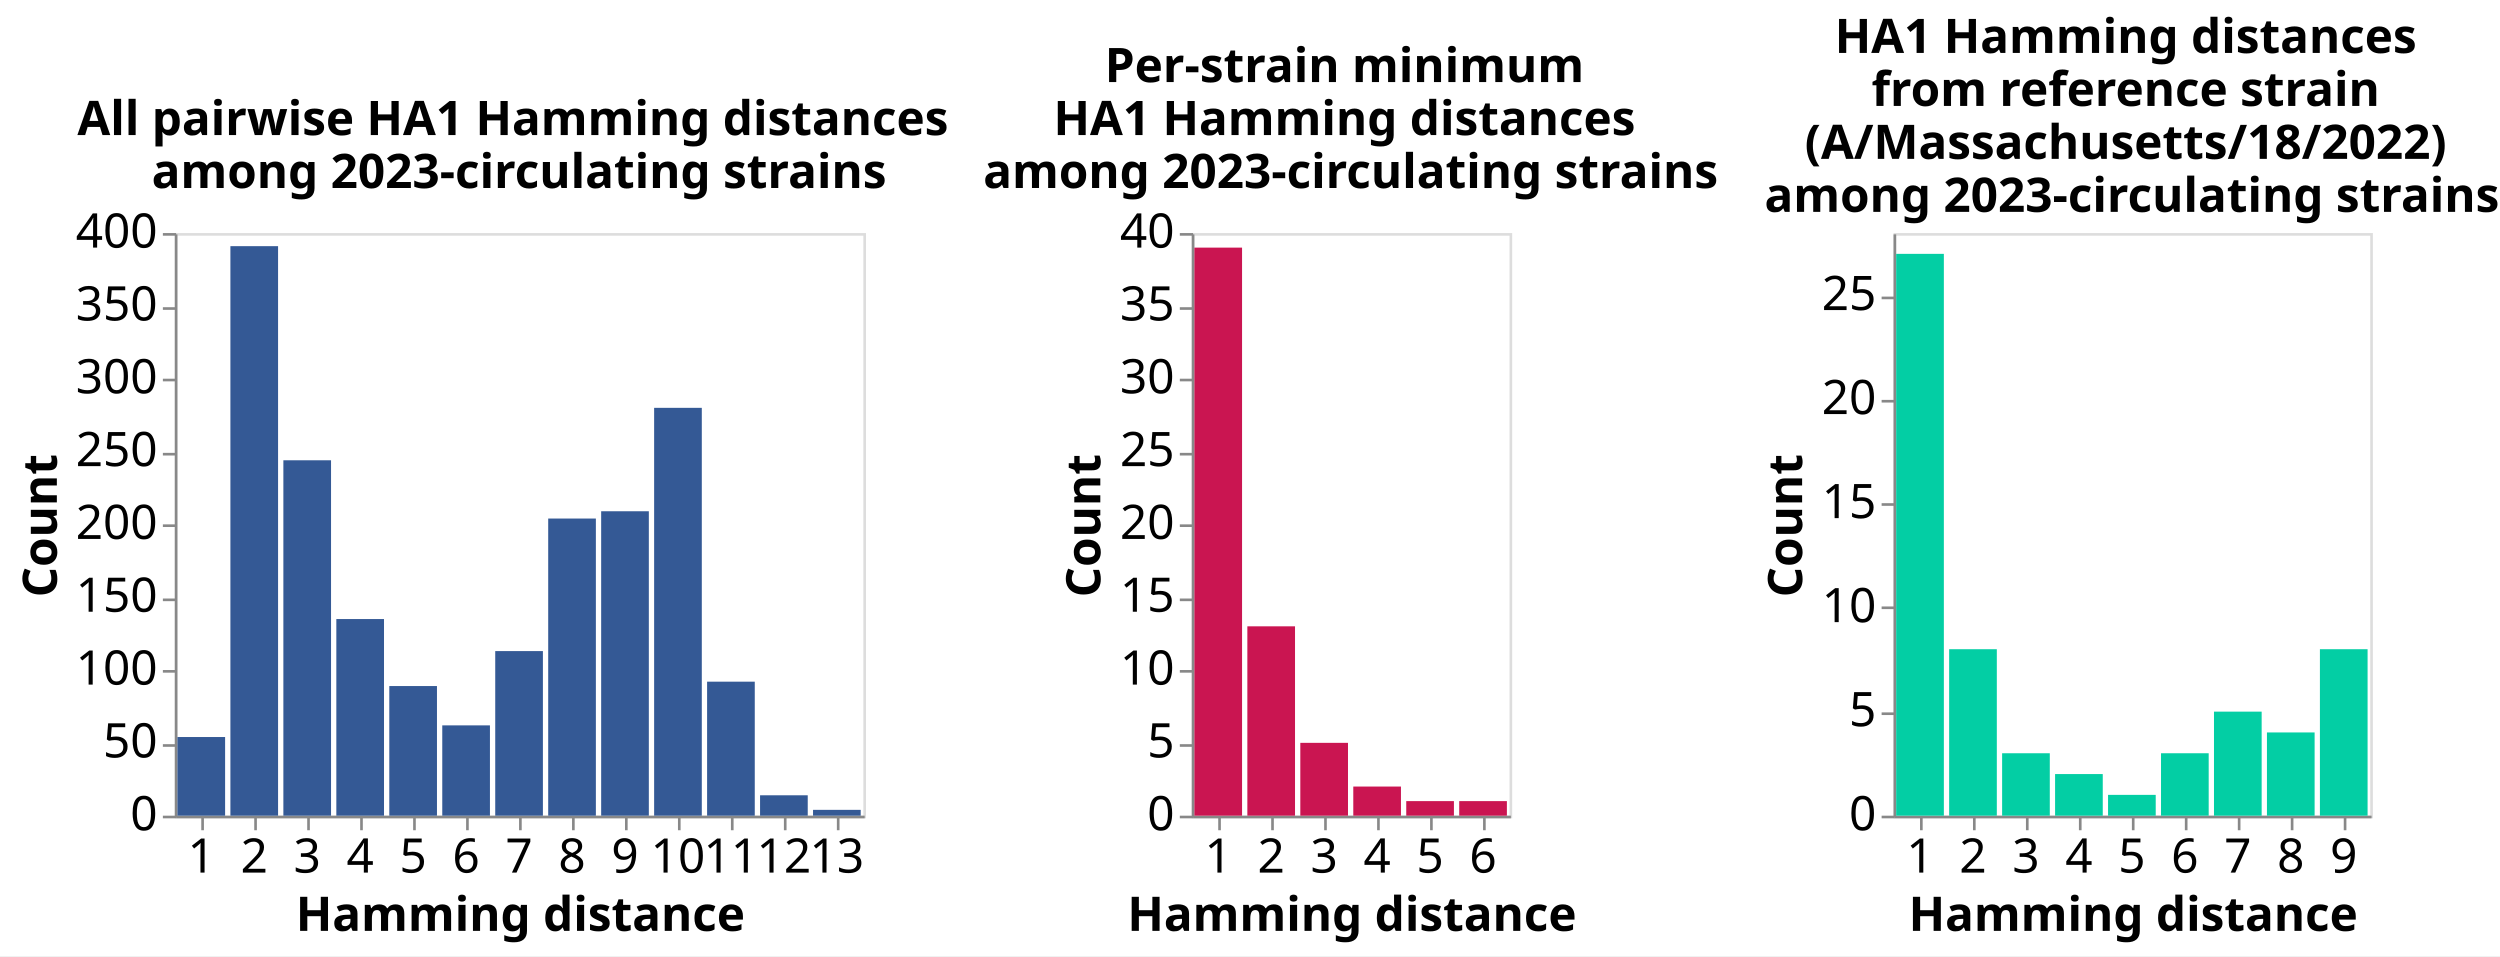
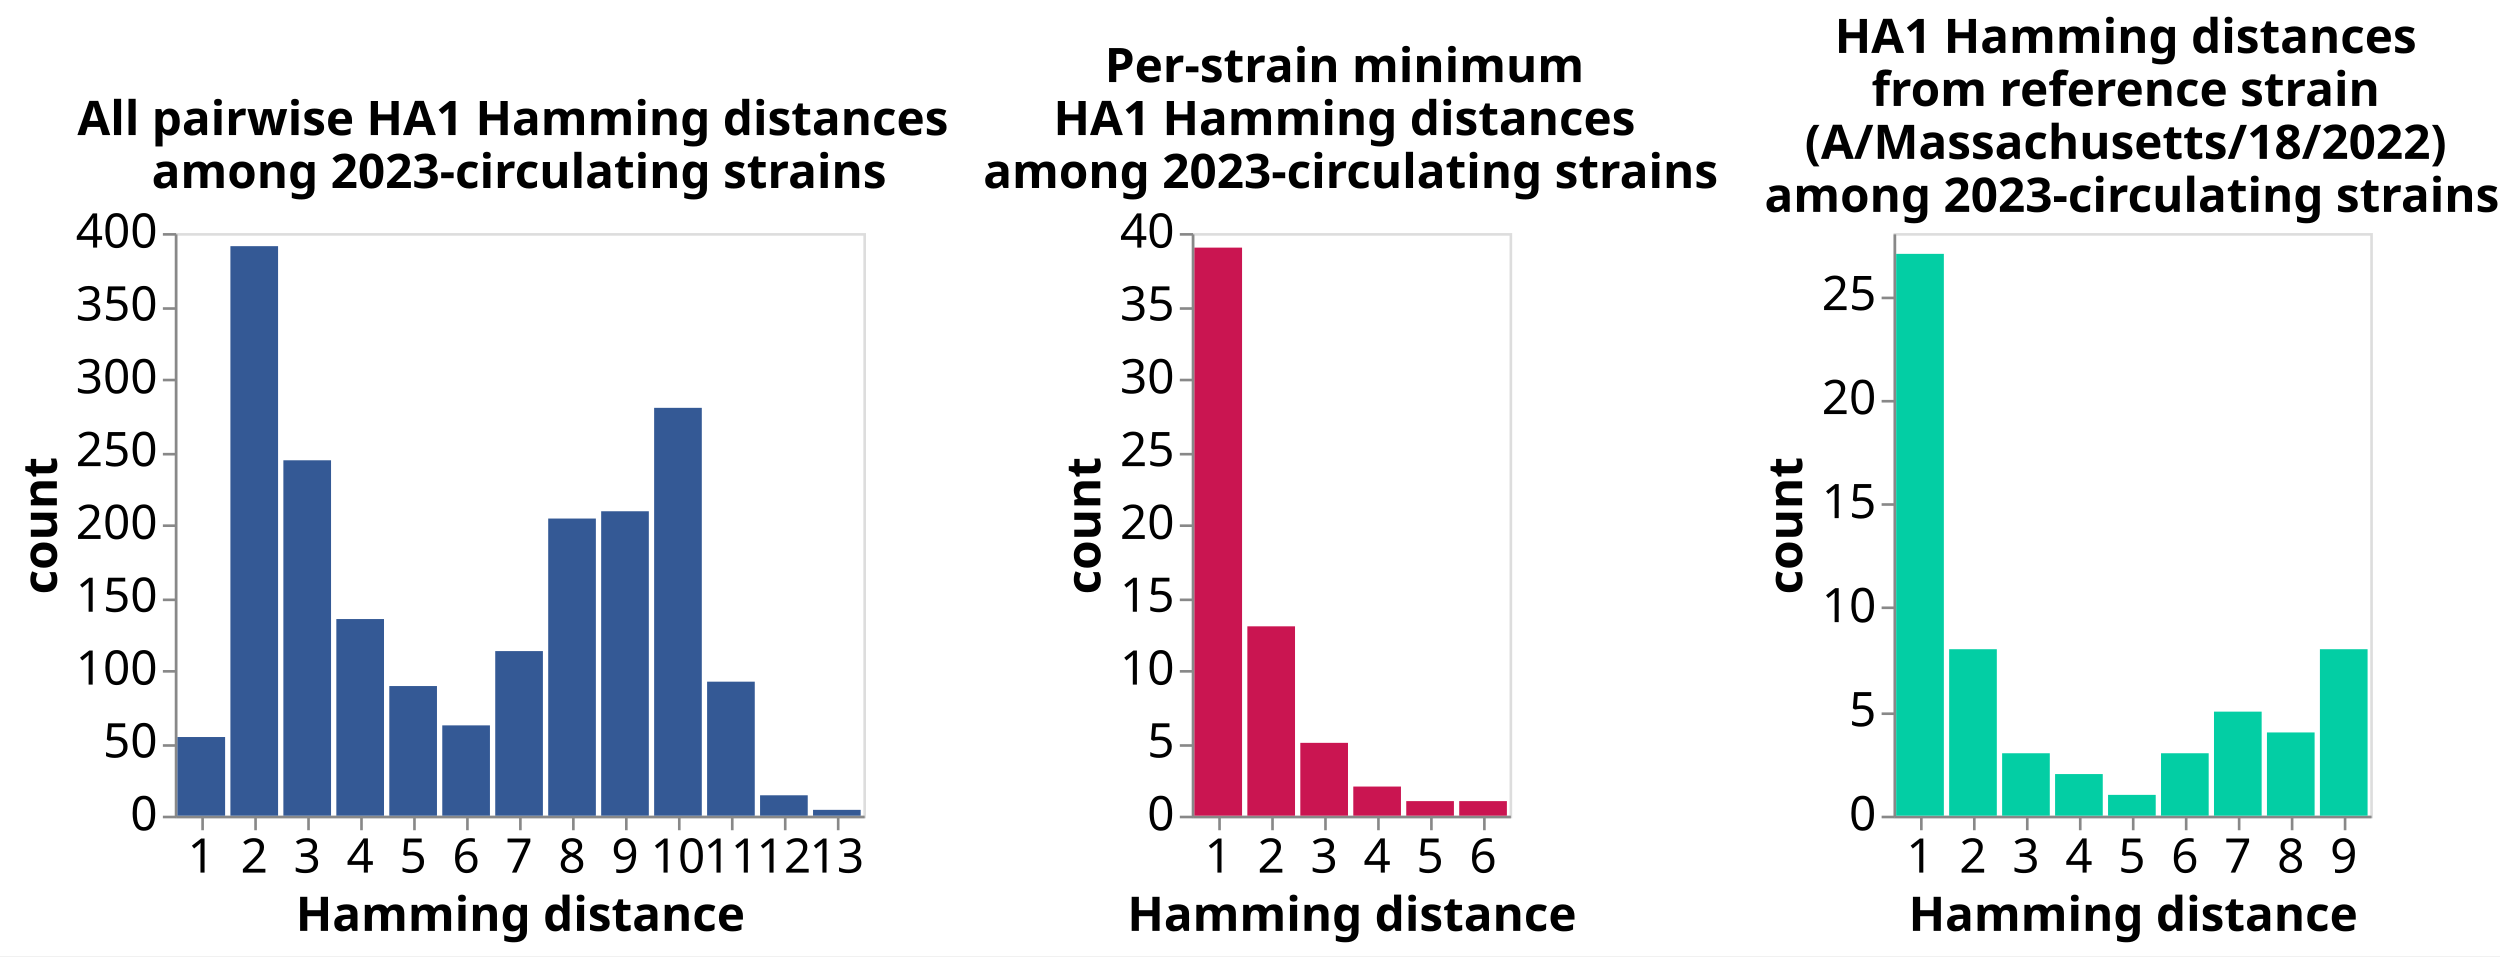
<svg xmlns="http://www.w3.org/2000/svg" version="1.1" class="marks" width="944" height="361" viewBox="0 0 944 361">
  <rect width="944" height="361" fill="white" />
  <g fill="none" stroke-miterlimit="10" transform="translate(66,88)">
    <g class="mark-group role-frame root" role="graphics-object" aria-roledescription="group mark container">
      <g transform="translate(0,0)">
        <path class="background" aria-hidden="true" d="M0,0h0v220h0Z" />
        <g>
          <g class="mark-group role-scope concat_0_group" role="graphics-object" aria-roledescription="group mark container">
            <g transform="translate(0,0)">
              <path class="background" aria-hidden="true" d="M0,0h0v0h0Z" />
              <g>
                <g class="mark-group role-scope concat_0_concat_0_group" role="graphics-object" aria-roledescription="group mark container">
                  <g transform="translate(0,0)">
                    <path class="background" aria-hidden="true" d="M0.5,0.5h260v220h-260Z" stroke="#ddd" />
                    <g>
                      <g class="mark-group role-axis" role="graphics-symbol" aria-roledescription="axis" aria-label="X-axis titled 'Hamming distance' for a discrete scale with 13 values: 1, 2, 3, 4, 5, ending with 13">
                        <g transform="translate(0.5,220.5)">
                          <path class="background" aria-hidden="true" d="M0,0h0v0h0Z" pointer-events="none" />
                          <g>
                            <g class="mark-rule role-axis-tick" pointer-events="none">
                              <line transform="translate(10,0)" x2="0" y2="5" stroke="#888" stroke-width="1" opacity="1" />
                              <line transform="translate(30,0)" x2="0" y2="5" stroke="#888" stroke-width="1" opacity="1" />
                              <line transform="translate(50,0)" x2="0" y2="5" stroke="#888" stroke-width="1" opacity="1" />
                              <line transform="translate(70,0)" x2="0" y2="5" stroke="#888" stroke-width="1" opacity="1" />
                              <line transform="translate(90,0)" x2="0" y2="5" stroke="#888" stroke-width="1" opacity="1" />
                              <line transform="translate(110,0)" x2="0" y2="5" stroke="#888" stroke-width="1" opacity="1" />
                              <line transform="translate(130,0)" x2="0" y2="5" stroke="#888" stroke-width="1" opacity="1" />
                              <line transform="translate(150,0)" x2="0" y2="5" stroke="#888" stroke-width="1" opacity="1" />
                              <line transform="translate(170,0)" x2="0" y2="5" stroke="#888" stroke-width="1" opacity="1" />
                              <line transform="translate(190,0)" x2="0" y2="5" stroke="#888" stroke-width="1" opacity="1" />
                              <line transform="translate(210,0)" x2="0" y2="5" stroke="#888" stroke-width="1" opacity="1" />
                              <line transform="translate(230,0)" x2="0" y2="5" stroke="#888" stroke-width="1" opacity="1" />
                              <line transform="translate(250,0)" x2="0" y2="5" stroke="#888" stroke-width="1" opacity="1" />
                            </g>
                            <g class="mark-text role-axis-label" pointer-events="none">
                              <text text-anchor="middle" transform="translate(9.5,21)" font-family="sans-serif" font-size="18px" fill="#000" opacity="1">1</text>
                              <text text-anchor="middle" transform="translate(29.5,21)" font-family="sans-serif" font-size="18px" fill="#000" opacity="1">2</text>
                              <text text-anchor="middle" transform="translate(49.5,21)" font-family="sans-serif" font-size="18px" fill="#000" opacity="1">3</text>
                              <text text-anchor="middle" transform="translate(69.5,21)" font-family="sans-serif" font-size="18px" fill="#000" opacity="1">4</text>
                              <text text-anchor="middle" transform="translate(89.5,21)" font-family="sans-serif" font-size="18px" fill="#000" opacity="1">5</text>
                              <text text-anchor="middle" transform="translate(109.5,21)" font-family="sans-serif" font-size="18px" fill="#000" opacity="1">6</text>
                              <text text-anchor="middle" transform="translate(129.5,21)" font-family="sans-serif" font-size="18px" fill="#000" opacity="1">7</text>
                              <text text-anchor="middle" transform="translate(149.5,21)" font-family="sans-serif" font-size="18px" fill="#000" opacity="1">8</text>
                              <text text-anchor="middle" transform="translate(169.5,21)" font-family="sans-serif" font-size="18px" fill="#000" opacity="1">9</text>
                              <text text-anchor="middle" transform="translate(189.5,21)" font-family="sans-serif" font-size="18px" fill="#000" opacity="1">10</text>
                              <text text-anchor="middle" transform="translate(209.5,21)" font-family="sans-serif" font-size="18px" fill="#000" opacity="1">11</text>
                              <text text-anchor="middle" transform="translate(229.5,21)" font-family="sans-serif" font-size="18px" fill="#000" opacity="1">12</text>
                              <text text-anchor="middle" transform="translate(249.5,21)" font-family="sans-serif" font-size="18px" fill="#000" opacity="1">13</text>
                            </g>
                            <g class="mark-rule role-axis-domain" pointer-events="none">
                              <line transform="translate(0,0)" x2="260" y2="0" stroke="#888" stroke-width="1" opacity="1" />
                            </g>
                            <g class="mark-text role-axis-title" pointer-events="none">
                              <text text-anchor="middle" transform="translate(130,43)" font-family="sans-serif" font-size="18px" font-weight="bold" fill="#000" opacity="1">Hamming distance</text>
                            </g>
                          </g>
                          <path class="foreground" aria-hidden="true" d="" pointer-events="none" display="none" />
                        </g>
                      </g>
-                       <g class="mark-group role-axis" role="graphics-symbol" aria-roledescription="axis" aria-label="Y-axis titled 'Count' for a linear scale with values from 0 to 400">
+                       <g class="mark-group role-axis" role="graphics-symbol" aria-roledescription="axis" aria-label="Y-axis titled 'count' for a linear scale with values from 0 to 400">
                        <g transform="translate(0.5,0.5)">
                          <path class="background" aria-hidden="true" d="M0,0h0v0h0Z" pointer-events="none" />
                          <g>
                            <g class="mark-rule role-axis-tick" pointer-events="none">
                              <line transform="translate(0,220)" x2="-5" y2="0" stroke="#888" stroke-width="1" opacity="1" />
                              <line transform="translate(0,193)" x2="-5" y2="0" stroke="#888" stroke-width="1" opacity="1" />
                              <line transform="translate(0,165)" x2="-5" y2="0" stroke="#888" stroke-width="1" opacity="1" />
                              <line transform="translate(0,138)" x2="-5" y2="0" stroke="#888" stroke-width="1" opacity="1" />
                              <line transform="translate(0,110)" x2="-5" y2="0" stroke="#888" stroke-width="1" opacity="1" />
                              <line transform="translate(0,83)" x2="-5" y2="0" stroke="#888" stroke-width="1" opacity="1" />
                              <line transform="translate(0,55)" x2="-5" y2="0" stroke="#888" stroke-width="1" opacity="1" />
                              <line transform="translate(0,28)" x2="-5" y2="0" stroke="#888" stroke-width="1" opacity="1" />
                              <line transform="translate(0,0)" x2="-5" y2="0" stroke="#888" stroke-width="1" opacity="1" />
                            </g>
                            <g class="mark-text role-axis-label" pointer-events="none">
                              <text text-anchor="end" transform="translate(-7,225)" font-family="sans-serif" font-size="18px" fill="#000" opacity="1">0</text>
                              <text text-anchor="end" transform="translate(-7,197.5)" font-family="sans-serif" font-size="18px" fill="#000" opacity="1">50</text>
                              <text text-anchor="end" transform="translate(-7,170)" font-family="sans-serif" font-size="18px" fill="#000" opacity="1">100</text>
                              <text text-anchor="end" transform="translate(-7,142.5)" font-family="sans-serif" font-size="18px" fill="#000" opacity="1">150</text>
                              <text text-anchor="end" transform="translate(-7,115)" font-family="sans-serif" font-size="18px" fill="#000" opacity="1">200</text>
                              <text text-anchor="end" transform="translate(-7,87.5)" font-family="sans-serif" font-size="18px" fill="#000" opacity="1">250</text>
                              <text text-anchor="end" transform="translate(-7,60)" font-family="sans-serif" font-size="18px" fill="#000" opacity="1">300</text>
                              <text text-anchor="end" transform="translate(-7,32.5)" font-family="sans-serif" font-size="18px" fill="#000" opacity="1">350</text>
                              <text text-anchor="end" transform="translate(-7,5)" font-family="sans-serif" font-size="18px" fill="#000" opacity="1">400</text>
                            </g>
                            <g class="mark-rule role-axis-domain" pointer-events="none">
                              <line transform="translate(0,220)" x2="0" y2="-220" stroke="#888" stroke-width="1" opacity="1" />
                            </g>
                            <g class="mark-text role-axis-title" pointer-events="none">
-                               <text text-anchor="middle" transform="translate(-41.03223,110) rotate(-90) translate(0,-4)" font-family="sans-serif" font-size="18px" font-weight="bold" fill="#000" opacity="1">Count</text>
+                               <text text-anchor="middle" transform="translate(-41.03223,110) rotate(-90) translate(0,-4)" font-family="sans-serif" font-size="18px" font-weight="bold" fill="#000" opacity="1">count</text>
                            </g>
                          </g>
                          <path class="foreground" aria-hidden="true" d="" pointer-events="none" display="none" />
                        </g>
                      </g>
                      <g class="mark-rect role-mark concat_0_concat_0_marks" role="graphics-object" aria-roledescription="rect mark container">
                        <path aria-label="Hamming Distance: 1; Count of Records: 54" role="graphics-symbol" aria-roledescription="bar" d="M1,190.3h18v29.7h-18Z" fill="#345995" />
                        <path aria-label="Hamming Distance: 2; Count of Records: 391" role="graphics-symbol" aria-roledescription="bar" d="M21,4.95h18v215.05h-18Z" fill="#345995" />
                        <path aria-label="Hamming Distance: 4; Count of Records: 135" role="graphics-symbol" aria-roledescription="bar" d="M61,145.75h18v74.25h-18Z" fill="#345995" />
                        <path aria-label="Hamming Distance: 3; Count of Records: 244" role="graphics-symbol" aria-roledescription="bar" d="M41,85.8h18v134.2h-18Z" fill="#345995" />
                        <path aria-label="Hamming Distance: 7; Count of Records: 113" role="graphics-symbol" aria-roledescription="bar" d="M121,157.85h18v62.15h-18Z" fill="#345995" />
                        <path aria-label="Hamming Distance: 9; Count of Records: 209" role="graphics-symbol" aria-roledescription="bar" d="M161,105.05h18v114.95h-18Z" fill="#345995" />
                        <path aria-label="Hamming Distance: 8; Count of Records: 204" role="graphics-symbol" aria-roledescription="bar" d="M141,107.8h18v112.2h-18Z" fill="#345995" />
                        <path aria-label="Hamming Distance: 10; Count of Records: 280" role="graphics-symbol" aria-roledescription="bar" d="M181,66h18v154h-18Z" fill="#345995" />
                        <path aria-label="Hamming Distance: 11; Count of Records: 92" role="graphics-symbol" aria-roledescription="bar" d="M201,169.4h18v50.6h-18Z" fill="#345995" />
                        <path aria-label="Hamming Distance: 6; Count of Records: 62" role="graphics-symbol" aria-roledescription="bar" d="M101,185.9h18v34.1h-18Z" fill="#345995" />
                        <path aria-label="Hamming Distance: 5; Count of Records: 89" role="graphics-symbol" aria-roledescription="bar" d="M81,171.05h18v48.95h-18Z" fill="#345995" />
                        <path aria-label="Hamming Distance: 12; Count of Records: 14" role="graphics-symbol" aria-roledescription="bar" d="M221,212.3h18v7.7h-18Z" fill="#345995" />
                        <path aria-label="Hamming Distance: 13; Count of Records: 4" role="graphics-symbol" aria-roledescription="bar" d="M241,217.8h18v2.2h-18Z" fill="#345995" />
                      </g>
                      <g class="mark-group role-title">
                        <g transform="translate(130,-51)">
                          <path class="background" aria-hidden="true" d="M0,0h0v0h0Z" pointer-events="none" />
                          <g>
                            <g class="mark-text role-title-text" role="graphics-symbol" aria-roledescription="title" aria-label="Title text 'All pairwise HA1 Hamming distances among 2023-circulating strains'" pointer-events="none">
                              <text text-anchor="middle" transform="translate(0,14)" font-family="sans-serif" font-size="18px" font-weight="bold" fill="#000" opacity="1">
                                <tspan>All pairwise HA1 Hamming distances</tspan>
                                <tspan x="0" dy="20">among 2023-circulating strains</tspan>
                              </text>
                            </g>
                          </g>
                          <path class="foreground" aria-hidden="true" d="" pointer-events="none" display="none" />
                        </g>
                      </g>
                    </g>
                    <path class="foreground" aria-hidden="true" d="" display="none" />
                  </g>
                </g>
                <g class="mark-group role-scope concat_0_concat_1_group" role="graphics-object" aria-roledescription="group mark container">
                  <g transform="translate(384,0)">
                    <path class="background" aria-hidden="true" d="M0.5,0.5h120v220h-120Z" stroke="#ddd" />
                    <g>
                      <g class="mark-group role-axis" role="graphics-symbol" aria-roledescription="axis" aria-label="X-axis titled 'Hamming distance' for a discrete scale with 6 values: 1, 2, 3, 4, 5, 6">
                        <g transform="translate(0.5,220.5)">
                          <path class="background" aria-hidden="true" d="M0,0h0v0h0Z" pointer-events="none" />
                          <g>
                            <g class="mark-rule role-axis-tick" pointer-events="none">
                              <line transform="translate(10,0)" x2="0" y2="5" stroke="#888" stroke-width="1" opacity="1" />
                              <line transform="translate(30,0)" x2="0" y2="5" stroke="#888" stroke-width="1" opacity="1" />
                              <line transform="translate(50,0)" x2="0" y2="5" stroke="#888" stroke-width="1" opacity="1" />
                              <line transform="translate(70,0)" x2="0" y2="5" stroke="#888" stroke-width="1" opacity="1" />
                              <line transform="translate(90,0)" x2="0" y2="5" stroke="#888" stroke-width="1" opacity="1" />
                              <line transform="translate(110,0)" x2="0" y2="5" stroke="#888" stroke-width="1" opacity="1" />
                            </g>
                            <g class="mark-text role-axis-label" pointer-events="none">
                              <text text-anchor="middle" transform="translate(9.5,21)" font-family="sans-serif" font-size="18px" fill="#000" opacity="1">1</text>
                              <text text-anchor="middle" transform="translate(29.5,21)" font-family="sans-serif" font-size="18px" fill="#000" opacity="1">2</text>
                              <text text-anchor="middle" transform="translate(49.5,21)" font-family="sans-serif" font-size="18px" fill="#000" opacity="1">3</text>
                              <text text-anchor="middle" transform="translate(69.5,21)" font-family="sans-serif" font-size="18px" fill="#000" opacity="1">4</text>
                              <text text-anchor="middle" transform="translate(89.5,21)" font-family="sans-serif" font-size="18px" fill="#000" opacity="1">5</text>
                              <text text-anchor="middle" transform="translate(109.5,21)" font-family="sans-serif" font-size="18px" fill="#000" opacity="1">6</text>
                            </g>
                            <g class="mark-rule role-axis-domain" pointer-events="none">
                              <line transform="translate(0,0)" x2="120" y2="0" stroke="#888" stroke-width="1" opacity="1" />
                            </g>
                            <g class="mark-text role-axis-title" pointer-events="none">
                              <text text-anchor="middle" transform="translate(60,43)" font-family="sans-serif" font-size="18px" font-weight="bold" fill="#000" opacity="1">Hamming distance</text>
                            </g>
                          </g>
                          <path class="foreground" aria-hidden="true" d="" pointer-events="none" display="none" />
                        </g>
                      </g>
-                       <g class="mark-group role-axis" role="graphics-symbol" aria-roledescription="axis" aria-label="Y-axis titled 'Count' for a linear scale with values from 0 to 40">
+                       <g class="mark-group role-axis" role="graphics-symbol" aria-roledescription="axis" aria-label="Y-axis titled 'count' for a linear scale with values from 0 to 40">
                        <g transform="translate(0.5,0.5)">
                          <path class="background" aria-hidden="true" d="M0,0h0v0h0Z" pointer-events="none" />
                          <g>
                            <g class="mark-rule role-axis-tick" pointer-events="none">
                              <line transform="translate(0,220)" x2="-5" y2="0" stroke="#888" stroke-width="1" opacity="1" />
                              <line transform="translate(0,193)" x2="-5" y2="0" stroke="#888" stroke-width="1" opacity="1" />
                              <line transform="translate(0,165)" x2="-5" y2="0" stroke="#888" stroke-width="1" opacity="1" />
                              <line transform="translate(0,138)" x2="-5" y2="0" stroke="#888" stroke-width="1" opacity="1" />
                              <line transform="translate(0,110)" x2="-5" y2="0" stroke="#888" stroke-width="1" opacity="1" />
                              <line transform="translate(0,83)" x2="-5" y2="0" stroke="#888" stroke-width="1" opacity="1" />
                              <line transform="translate(0,55)" x2="-5" y2="0" stroke="#888" stroke-width="1" opacity="1" />
                              <line transform="translate(0,28)" x2="-5" y2="0" stroke="#888" stroke-width="1" opacity="1" />
                              <line transform="translate(0,0)" x2="-5" y2="0" stroke="#888" stroke-width="1" opacity="1" />
                            </g>
                            <g class="mark-text role-axis-label" pointer-events="none">
                              <text text-anchor="end" transform="translate(-7,225)" font-family="sans-serif" font-size="18px" fill="#000" opacity="1">0</text>
                              <text text-anchor="end" transform="translate(-7,197.5)" font-family="sans-serif" font-size="18px" fill="#000" opacity="1">5</text>
                              <text text-anchor="end" transform="translate(-7,170)" font-family="sans-serif" font-size="18px" fill="#000" opacity="1">10</text>
                              <text text-anchor="end" transform="translate(-7,142.5)" font-family="sans-serif" font-size="18px" fill="#000" opacity="1">15</text>
                              <text text-anchor="end" transform="translate(-7,115)" font-family="sans-serif" font-size="18px" fill="#000" opacity="1">20</text>
                              <text text-anchor="end" transform="translate(-7,87.5)" font-family="sans-serif" font-size="18px" fill="#000" opacity="1">25</text>
                              <text text-anchor="end" transform="translate(-7,60)" font-family="sans-serif" font-size="18px" fill="#000" opacity="1">30</text>
                              <text text-anchor="end" transform="translate(-7,32.5)" font-family="sans-serif" font-size="18px" fill="#000" opacity="1">35</text>
                              <text text-anchor="end" transform="translate(-7,5)" font-family="sans-serif" font-size="18px" fill="#000" opacity="1">40</text>
                            </g>
                            <g class="mark-rule role-axis-domain" pointer-events="none">
                              <line transform="translate(0,220)" x2="0" y2="-220" stroke="#888" stroke-width="1" opacity="1" />
                            </g>
                            <g class="mark-text role-axis-title" pointer-events="none">
-                               <text text-anchor="middle" transform="translate(-31.02148,110) rotate(-90) translate(0,-4)" font-family="sans-serif" font-size="18px" font-weight="bold" fill="#000" opacity="1">Count</text>
+                               <text text-anchor="middle" transform="translate(-31.02148,110) rotate(-90) translate(0,-4)" font-family="sans-serif" font-size="18px" font-weight="bold" fill="#000" opacity="1">count</text>
                            </g>
                          </g>
                          <path class="foreground" aria-hidden="true" d="" pointer-events="none" display="none" />
                        </g>
                      </g>
                      <g class="mark-rect role-mark concat_0_concat_1_marks" role="graphics-object" aria-roledescription="rect mark container">
                        <path aria-label="Hamming Distance: 1; Count of Records: 39" role="graphics-symbol" aria-roledescription="bar" d="M1,5.5h18v214.5h-18Z" fill="#ca1551" />
                        <path aria-label="Hamming Distance: 3; Count of Records: 5" role="graphics-symbol" aria-roledescription="bar" d="M41,192.5h18v27.5h-18Z" fill="#ca1551" />
                        <path aria-label="Hamming Distance: 2; Count of Records: 13" role="graphics-symbol" aria-roledescription="bar" d="M21,148.5h18v71.5h-18Z" fill="#ca1551" />
                        <path aria-label="Hamming Distance: 4; Count of Records: 2" role="graphics-symbol" aria-roledescription="bar" d="M61,209h18v11h-18Z" fill="#ca1551" />
                        <path aria-label="Hamming Distance: 6; Count of Records: 1" role="graphics-symbol" aria-roledescription="bar" d="M101,214.5h18v5.5h-18Z" fill="#ca1551" />
                        <path aria-label="Hamming Distance: 5; Count of Records: 1" role="graphics-symbol" aria-roledescription="bar" d="M81,214.5h18v5.5h-18Z" fill="#ca1551" />
                      </g>
                      <g class="mark-group role-title">
                        <g transform="translate(60,-71)">
                          <path class="background" aria-hidden="true" d="M0,0h0v0h0Z" pointer-events="none" />
                          <g>
                            <g class="mark-text role-title-text" role="graphics-symbol" aria-roledescription="title" aria-label="Title text 'Per-strain minimum HA1 Hamming distances among 2023-circulating strains'" pointer-events="none">
                              <text text-anchor="middle" transform="translate(0,14)" font-family="sans-serif" font-size="18px" font-weight="bold" fill="#000" opacity="1">
                                <tspan>Per-strain minimum</tspan>
                                <tspan x="0" dy="20">HA1 Hamming distances</tspan>
                                <tspan x="0" dy="20">among 2023-circulating strains</tspan>
                              </text>
                            </g>
                          </g>
                          <path class="foreground" aria-hidden="true" d="" pointer-events="none" display="none" />
                        </g>
                      </g>
                    </g>
                    <path class="foreground" aria-hidden="true" d="" display="none" />
                  </g>
                </g>
              </g>
              <path class="foreground" aria-hidden="true" d="" display="none" />
            </g>
          </g>
          <g class="mark-group role-scope concat_1_group" role="graphics-object" aria-roledescription="group mark container">
            <g transform="translate(649,0)">
              <path class="background" aria-hidden="true" d="M0.5,0.5h180v220h-180Z" stroke="#ddd" />
              <g>
                <g class="mark-group role-axis" role="graphics-symbol" aria-roledescription="axis" aria-label="X-axis titled 'Hamming distance' for a discrete scale with 9 values: 1, 2, 3, 4, 5, ending with 9">
                  <g transform="translate(0.5,220.5)">
                    <path class="background" aria-hidden="true" d="M0,0h0v0h0Z" pointer-events="none" />
                    <g>
                      <g class="mark-rule role-axis-tick" pointer-events="none">
                        <line transform="translate(10,0)" x2="0" y2="5" stroke="#888" stroke-width="1" opacity="1" />
                        <line transform="translate(30,0)" x2="0" y2="5" stroke="#888" stroke-width="1" opacity="1" />
                        <line transform="translate(50,0)" x2="0" y2="5" stroke="#888" stroke-width="1" opacity="1" />
                        <line transform="translate(70,0)" x2="0" y2="5" stroke="#888" stroke-width="1" opacity="1" />
                        <line transform="translate(90,0)" x2="0" y2="5" stroke="#888" stroke-width="1" opacity="1" />
                        <line transform="translate(110,0)" x2="0" y2="5" stroke="#888" stroke-width="1" opacity="1" />
                        <line transform="translate(130,0)" x2="0" y2="5" stroke="#888" stroke-width="1" opacity="1" />
                        <line transform="translate(150,0)" x2="0" y2="5" stroke="#888" stroke-width="1" opacity="1" />
                        <line transform="translate(170,0)" x2="0" y2="5" stroke="#888" stroke-width="1" opacity="1" />
                      </g>
                      <g class="mark-text role-axis-label" pointer-events="none">
                        <text text-anchor="middle" transform="translate(9.5,21)" font-family="sans-serif" font-size="18px" fill="#000" opacity="1">1</text>
                        <text text-anchor="middle" transform="translate(29.5,21)" font-family="sans-serif" font-size="18px" fill="#000" opacity="1">2</text>
                        <text text-anchor="middle" transform="translate(49.5,21)" font-family="sans-serif" font-size="18px" fill="#000" opacity="1">3</text>
                        <text text-anchor="middle" transform="translate(69.5,21)" font-family="sans-serif" font-size="18px" fill="#000" opacity="1">4</text>
                        <text text-anchor="middle" transform="translate(89.5,21)" font-family="sans-serif" font-size="18px" fill="#000" opacity="1">5</text>
                        <text text-anchor="middle" transform="translate(109.5,21)" font-family="sans-serif" font-size="18px" fill="#000" opacity="1">6</text>
                        <text text-anchor="middle" transform="translate(129.5,21)" font-family="sans-serif" font-size="18px" fill="#000" opacity="1">7</text>
                        <text text-anchor="middle" transform="translate(149.5,21)" font-family="sans-serif" font-size="18px" fill="#000" opacity="1">8</text>
                        <text text-anchor="middle" transform="translate(169.5,21)" font-family="sans-serif" font-size="18px" fill="#000" opacity="1">9</text>
                      </g>
                      <g class="mark-rule role-axis-domain" pointer-events="none">
                        <line transform="translate(0,0)" x2="180" y2="0" stroke="#888" stroke-width="1" opacity="1" />
                      </g>
                      <g class="mark-text role-axis-title" pointer-events="none">
                        <text text-anchor="middle" transform="translate(90,43)" font-family="sans-serif" font-size="18px" font-weight="bold" fill="#000" opacity="1">Hamming distance</text>
                      </g>
                    </g>
                    <path class="foreground" aria-hidden="true" d="" pointer-events="none" display="none" />
                  </g>
                </g>
-                 <g class="mark-group role-axis" role="graphics-symbol" aria-roledescription="axis" aria-label="Y-axis titled 'Count' for a linear scale with values from 0 to 28">
+                 <g class="mark-group role-axis" role="graphics-symbol" aria-roledescription="axis" aria-label="Y-axis titled 'count' for a linear scale with values from 0 to 28">
                  <g transform="translate(0.5,0.5)">
                    <path class="background" aria-hidden="true" d="M0,0h0v0h0Z" pointer-events="none" />
                    <g>
                      <g class="mark-rule role-axis-tick" pointer-events="none">
                        <line transform="translate(0,220)" x2="-5" y2="0" stroke="#888" stroke-width="1" opacity="1" />
                        <line transform="translate(0,181)" x2="-5" y2="0" stroke="#888" stroke-width="1" opacity="1" />
                        <line transform="translate(0,141)" x2="-5" y2="0" stroke="#888" stroke-width="1" opacity="1" />
                        <line transform="translate(0,102)" x2="-5" y2="0" stroke="#888" stroke-width="1" opacity="1" />
                        <line transform="translate(0,63)" x2="-5" y2="0" stroke="#888" stroke-width="1" opacity="1" />
                        <line transform="translate(0,24)" x2="-5" y2="0" stroke="#888" stroke-width="1" opacity="1" />
                      </g>
                      <g class="mark-text role-axis-label" pointer-events="none">
                        <text text-anchor="end" transform="translate(-7,225)" font-family="sans-serif" font-size="18px" fill="#000" opacity="1">0</text>
                        <text text-anchor="end" transform="translate(-7,185.7143)" font-family="sans-serif" font-size="18px" fill="#000" opacity="1">5</text>
                        <text text-anchor="end" transform="translate(-7,146.4286)" font-family="sans-serif" font-size="18px" fill="#000" opacity="1">10</text>
                        <text text-anchor="end" transform="translate(-7,107.1429)" font-family="sans-serif" font-size="18px" fill="#000" opacity="1">15</text>
                        <text text-anchor="end" transform="translate(-7,67.85714)" font-family="sans-serif" font-size="18px" fill="#000" opacity="1">20</text>
                        <text text-anchor="end" transform="translate(-7,28.57143)" font-family="sans-serif" font-size="18px" fill="#000" opacity="1">25</text>
                      </g>
                      <g class="mark-rule role-axis-domain" pointer-events="none">
                        <line transform="translate(0,220)" x2="0" y2="-220" stroke="#888" stroke-width="1" opacity="1" />
                      </g>
                      <g class="mark-text role-axis-title" pointer-events="none">
-                         <text text-anchor="middle" transform="translate(-31.02148,110) rotate(-90) translate(0,-4)" font-family="sans-serif" font-size="18px" font-weight="bold" fill="#000" opacity="1">Count</text>
+                         <text text-anchor="middle" transform="translate(-31.02148,110) rotate(-90) translate(0,-4)" font-family="sans-serif" font-size="18px" font-weight="bold" fill="#000" opacity="1">count</text>
                      </g>
                    </g>
                    <path class="foreground" aria-hidden="true" d="" pointer-events="none" display="none" />
                  </g>
                </g>
                <g class="mark-rect role-mark concat_1_marks" role="graphics-object" aria-roledescription="rect mark container">
                  <path aria-label="Hamming Distance: 7; Count of Records: 5" role="graphics-symbol" aria-roledescription="bar" d="M121,180.714h18v39.286h-18Z" fill="#03cea4" />
                  <path aria-label="Hamming Distance: 8; Count of Records: 4" role="graphics-symbol" aria-roledescription="bar" d="M141,188.571h18v31.429h-18Z" fill="#03cea4" />
                  <path aria-label="Hamming Distance: 6; Count of Records: 3" role="graphics-symbol" aria-roledescription="bar" d="M101,196.429h18v23.571h-18Z" fill="#03cea4" />
                  <path aria-label="Hamming Distance: 9; Count of Records: 8" role="graphics-symbol" aria-roledescription="bar" d="M161,157.143h18v62.857h-18Z" fill="#03cea4" />
                  <path aria-label="Hamming Distance: 3; Count of Records: 3" role="graphics-symbol" aria-roledescription="bar" d="M41,196.429h18v23.571h-18Z" fill="#03cea4" />
                  <path aria-label="Hamming Distance: 4; Count of Records: 2" role="graphics-symbol" aria-roledescription="bar" d="M61,204.286h18v15.714h-18Z" fill="#03cea4" />
                  <path aria-label="Hamming Distance: 5; Count of Records: 1" role="graphics-symbol" aria-roledescription="bar" d="M81,212.143h18v7.857h-18Z" fill="#03cea4" />
                  <path aria-label="Hamming Distance: 2; Count of Records: 8" role="graphics-symbol" aria-roledescription="bar" d="M21,157.143h18v62.857h-18Z" fill="#03cea4" />
                  <path aria-label="Hamming Distance: 1; Count of Records: 27" role="graphics-symbol" aria-roledescription="bar" d="M1,7.857h18v212.143h-18Z" fill="#03cea4" />
                </g>
                <g class="mark-group role-title">
                  <g transform="translate(90,-82)">
                    <path class="background" aria-hidden="true" d="M0,0h0v0h0Z" pointer-events="none" />
                    <g>
                      <g class="mark-text role-title-text" role="graphics-symbol" aria-roledescription="title" aria-label="Title text 'HA1 Hamming distances from reference strain (A/Massachusetts/18/2022) among 2023-circulating strains'" pointer-events="none">
                        <text text-anchor="middle" transform="translate(0,14)" font-family="sans-serif" font-size="18px" font-weight="bold" fill="#000" opacity="1">
                          <tspan>HA1 Hamming distances</tspan>
                          <tspan x="0" dy="20">from reference strain</tspan>
                          <tspan x="0" dy="20">(A/Massachusetts/18/2022)</tspan>
                          <tspan x="0" dy="20">among 2023-circulating strains</tspan>
                        </text>
                      </g>
                    </g>
                    <path class="foreground" aria-hidden="true" d="" pointer-events="none" display="none" />
                  </g>
                </g>
              </g>
              <path class="foreground" aria-hidden="true" d="" display="none" />
            </g>
          </g>
        </g>
        <path class="foreground" aria-hidden="true" d="" display="none" />
      </g>
    </g>
  </g>
</svg>
